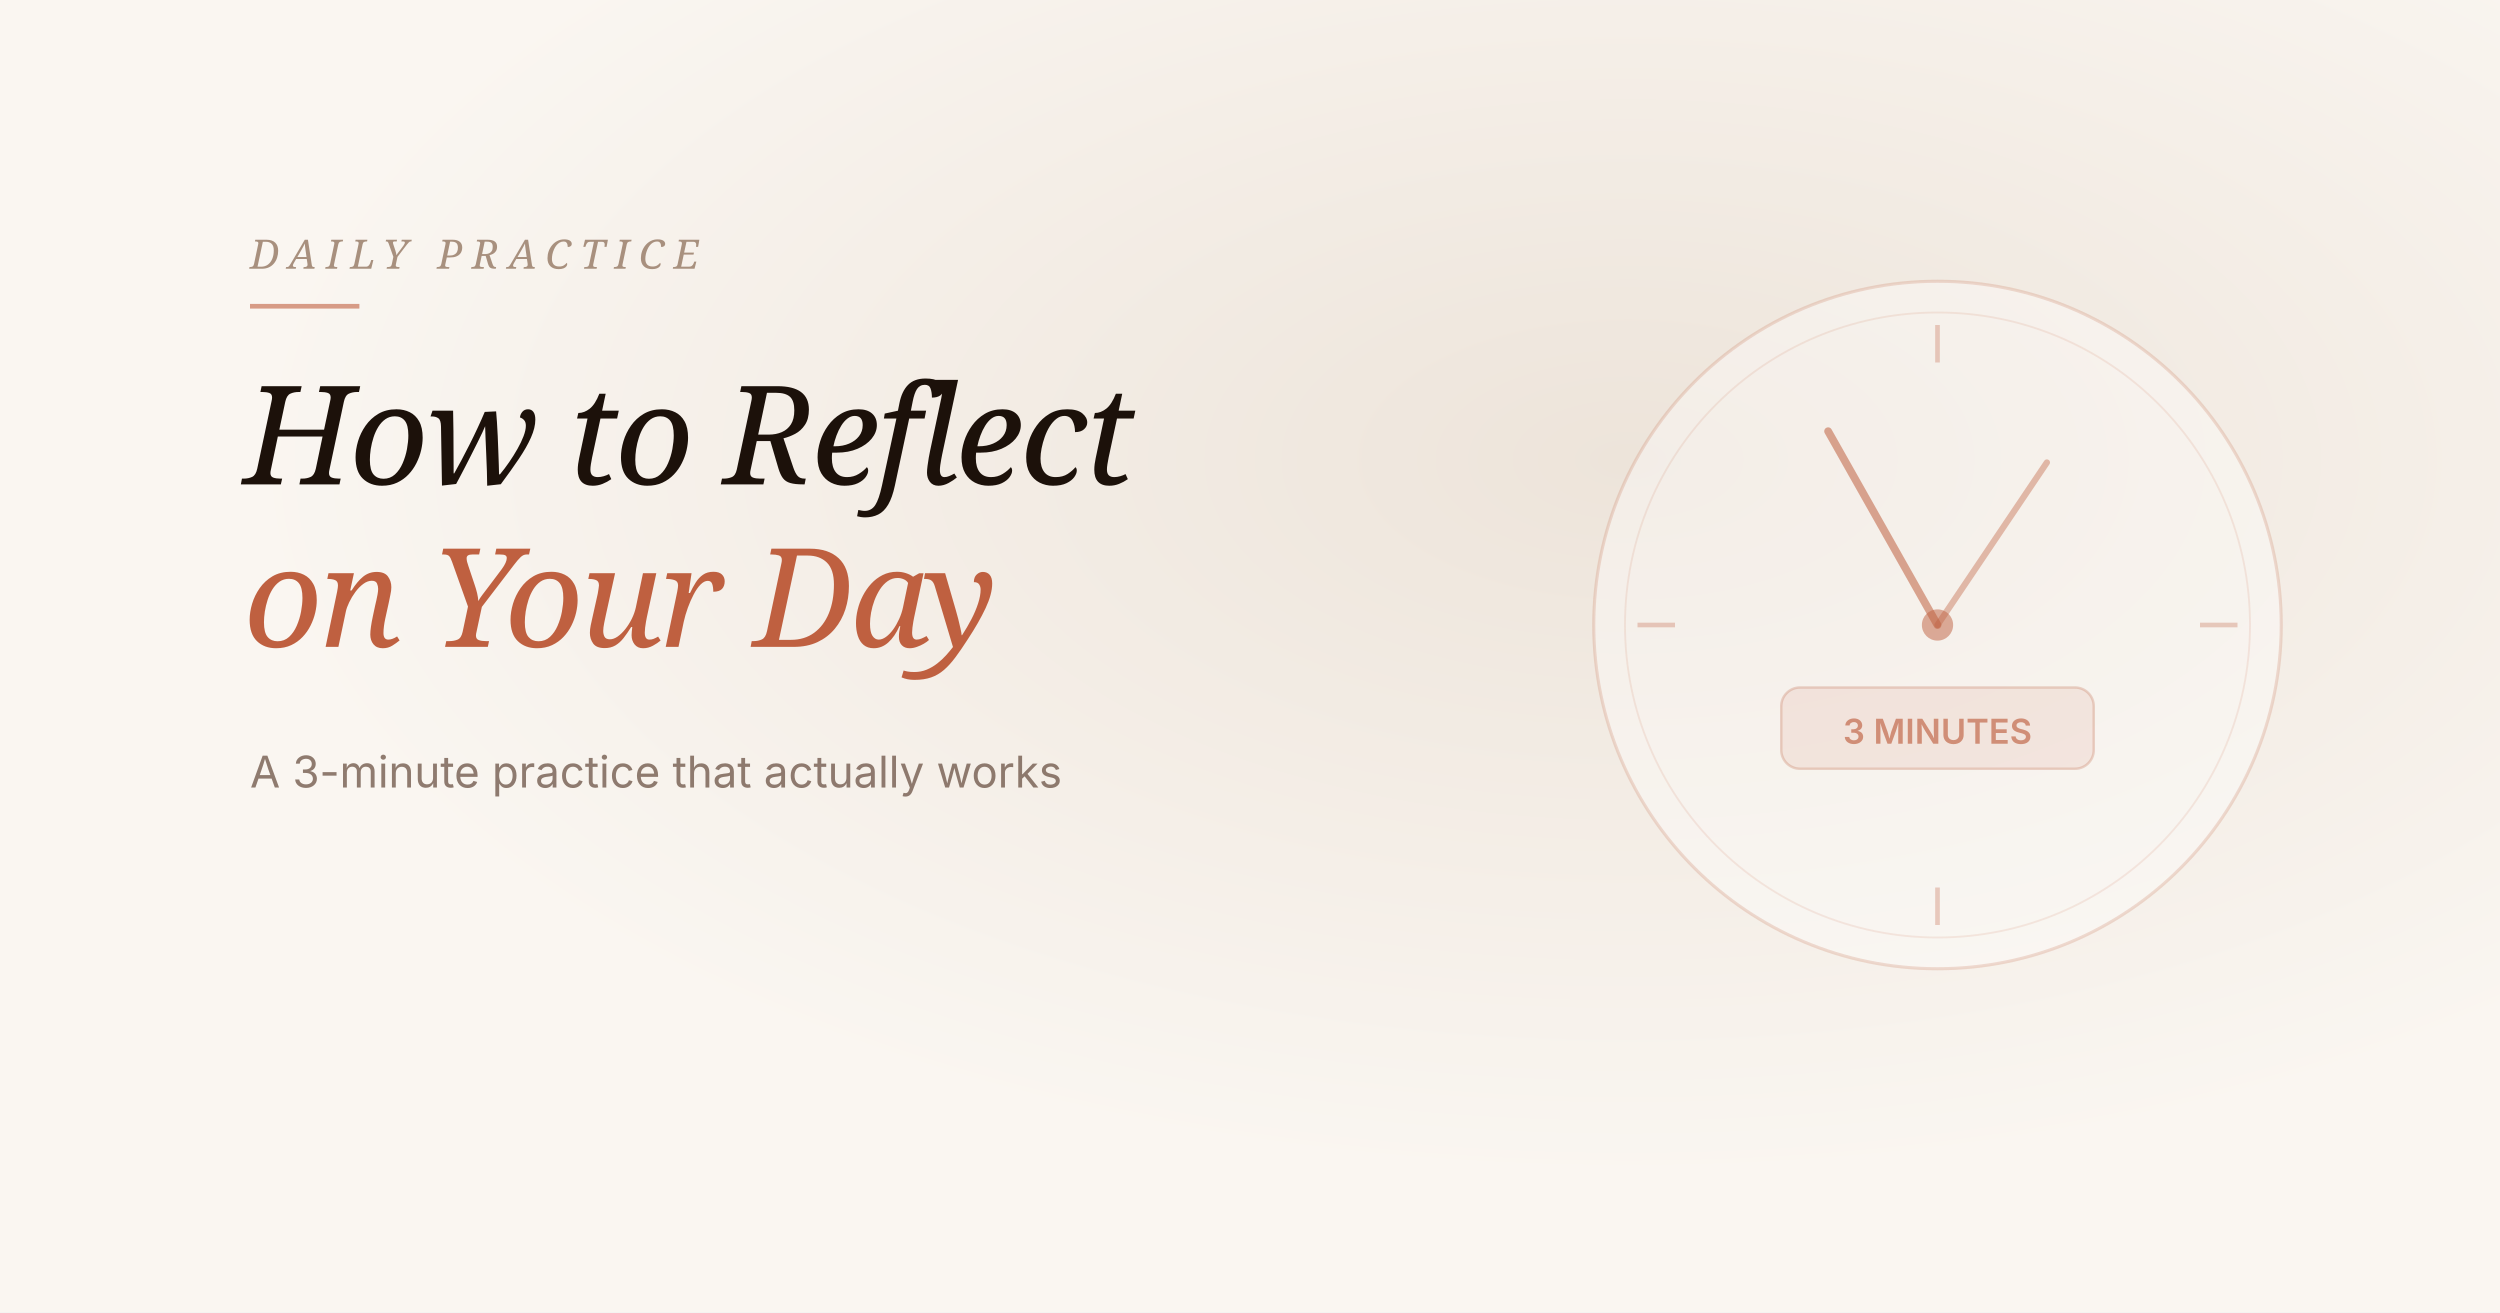
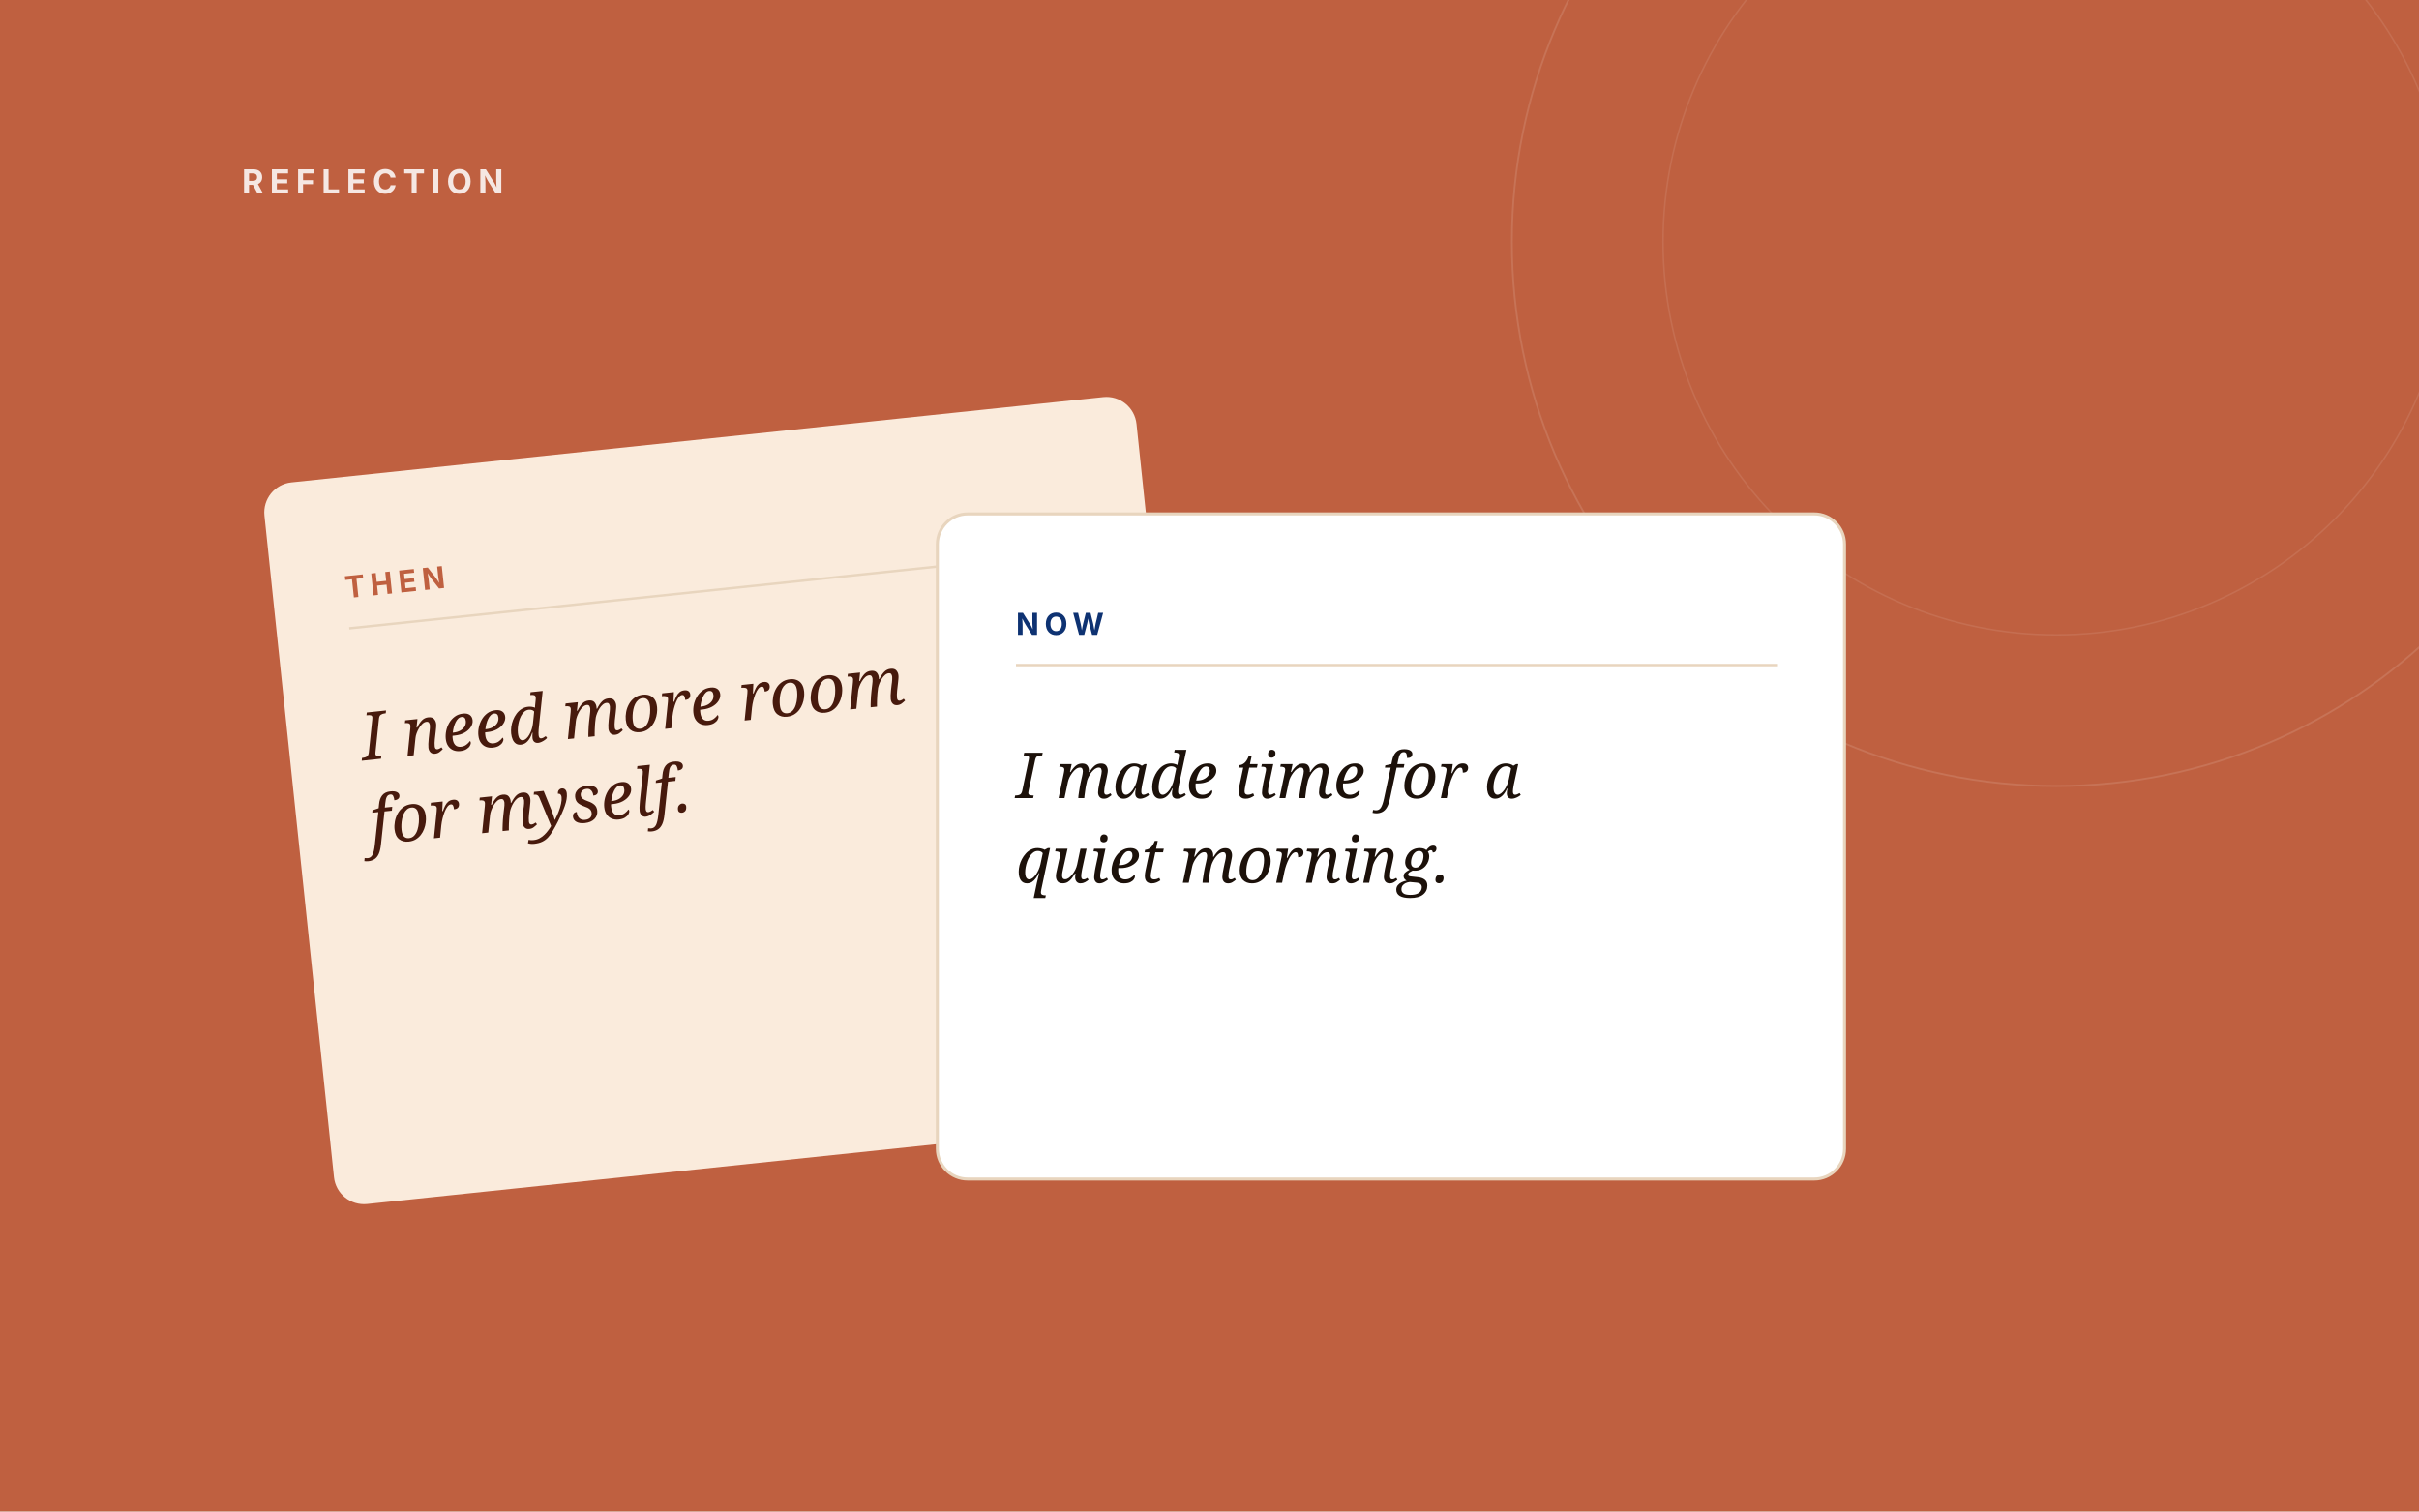
- <svg xmlns="http://www.w3.org/2000/svg" viewBox="0 0 800 420" width="800" height="420">
-   <defs>
-     <radialGradient id="bg10" cx="65%" cy="35%" r="55%">
-       <stop offset="0%" stop-color="#EDE4DA" />
-       <stop offset="100%" stop-color="#FAF6F1" />
-     </radialGradient>
-   </defs>
-   <rect width="800" height="420" fill="url(#bg10)" />
-   <circle cx="620" cy="200" r="110" fill="white" fill-opacity="0.35" stroke="#BF6040" stroke-width="1" stroke-opacity="0.20" />
-   <circle cx="620" cy="200" r="100" fill="none" stroke="#BF6040" stroke-width="0.6" stroke-opacity="0.12" />
-   <line x1="620" y1="104" x2="620" y2="116" stroke="#BF6040" stroke-width="1.5" stroke-opacity="0.30" />
-   <line x1="716" y1="200" x2="704" y2="200" stroke="#BF6040" stroke-width="1.5" stroke-opacity="0.30" />
-   <line x1="620" y1="296" x2="620" y2="284" stroke="#BF6040" stroke-width="1.5" stroke-opacity="0.30" />
-   <line x1="524" y1="200" x2="536" y2="200" stroke="#BF6040" stroke-width="1.5" stroke-opacity="0.30" />
-   <line x1="620" y1="200" x2="585" y2="138" stroke="#BF6040" stroke-width="2.5" stroke-opacity="0.55" stroke-linecap="round" />
-   <line x1="620" y1="200" x2="655" y2="148" stroke="#BF6040" stroke-width="2" stroke-opacity="0.40" stroke-linecap="round" />
-   <circle cx="620" cy="200" r="5" fill="#BF6040" fill-opacity="0.50" />
-   <rect x="570" y="220" width="100" height="26" rx="6" fill="#BF6040" fill-opacity="0.10" stroke="#BF6040" stroke-width="0.8" stroke-opacity="0.25" />
-   <text x="620" y="238" font-family="-apple-system, system-ui, sans-serif" font-size="11" fill="#BF6040" font-weight="600" text-anchor="middle" opacity="0.65">3 MINUTES</text>
-   <line x1="80" y1="98" x2="115" y2="98" stroke="#BF6040" stroke-width="1.5" stroke-opacity="0.6" />
-   <text x="80" y="86" font-family="Georgia, serif" font-style="italic" font-size="13" fill="#A8907E" letter-spacing="3">DAILY PRACTICE</text>
-   <text x="78" y="155" font-family="Georgia, serif" font-style="italic" font-size="44" fill="#1C110A" letter-spacing="-1">How to Reflect</text>
-   <text x="78" y="207" font-family="Georgia, serif" font-style="italic" font-size="44" fill="#BF6040" letter-spacing="-1">on Your Day</text>
-   <text x="80" y="252" font-family="-apple-system, system-ui, sans-serif" font-size="14" fill="#6B5244" opacity="0.75">A 3-minute practice that actually works</text>
+ <svg xmlns="http://www.w3.org/2000/svg" viewBox="0 0 800 500" width="800" height="500">
+   <rect width="800" height="500" fill="#BF6040" />
+   <circle cx="680" cy="80" r="180" fill="none" stroke="#FFFFFF" stroke-width="0.6" opacity="0.12" />
+   <circle cx="680" cy="80" r="130" fill="none" stroke="#FFFFFF" stroke-width="0.5" opacity="0.09" />
+   <g transform="rotate(-6, 290, 280)">
+     <rect x="100" y="140" width="290" height="240" rx="10" fill="#FFF6E9" opacity="0.92" />
+     <text x="124" y="180" font-family="-apple-system,system-ui,sans-serif" font-size="10" fill="#BF6040" letter-spacing="0.18em" font-weight="700">THEN</text>
+     <line x1="124" y1="190" x2="370" y2="190" stroke="#E8D5BE" stroke-width="0.8" />
+     <text x="124" y="234" font-family="Georgia,serif" font-style="italic" font-size="22" fill="#471A0D">I need more room</text>
+     <text x="124" y="262" font-family="Georgia,serif" font-style="italic" font-size="22" fill="#471A0D">for myself.</text>
+   </g>
+   <rect x="310" y="170" width="300" height="220" rx="10" fill="#FFFFFF" />
+   <rect x="310" y="170" width="300" height="220" rx="10" fill="none" stroke="#E8D5BE" stroke-width="1" />
+   <text x="336" y="210" font-family="-apple-system,system-ui,sans-serif" font-size="10" fill="#0E3272" letter-spacing="0.18em" font-weight="700">NOW</text>
+   <line x1="336" y1="220" x2="588" y2="220" stroke="#E8D5BE" stroke-width="0.8" />
+   <text x="336" y="264" font-family="Georgia,serif" font-style="italic" font-size="21" fill="#1C110A">I made time for a</text>
+   <text x="336" y="292" font-family="Georgia,serif" font-style="italic" font-size="21" fill="#1C110A">quiet morning.</text>
+   <text x="80" y="64" font-family="-apple-system,system-ui,sans-serif" font-size="11" fill="#FFFFFF" letter-spacing="0.18em" font-weight="700" opacity="0.85">REFLECTION</text>
</svg>
